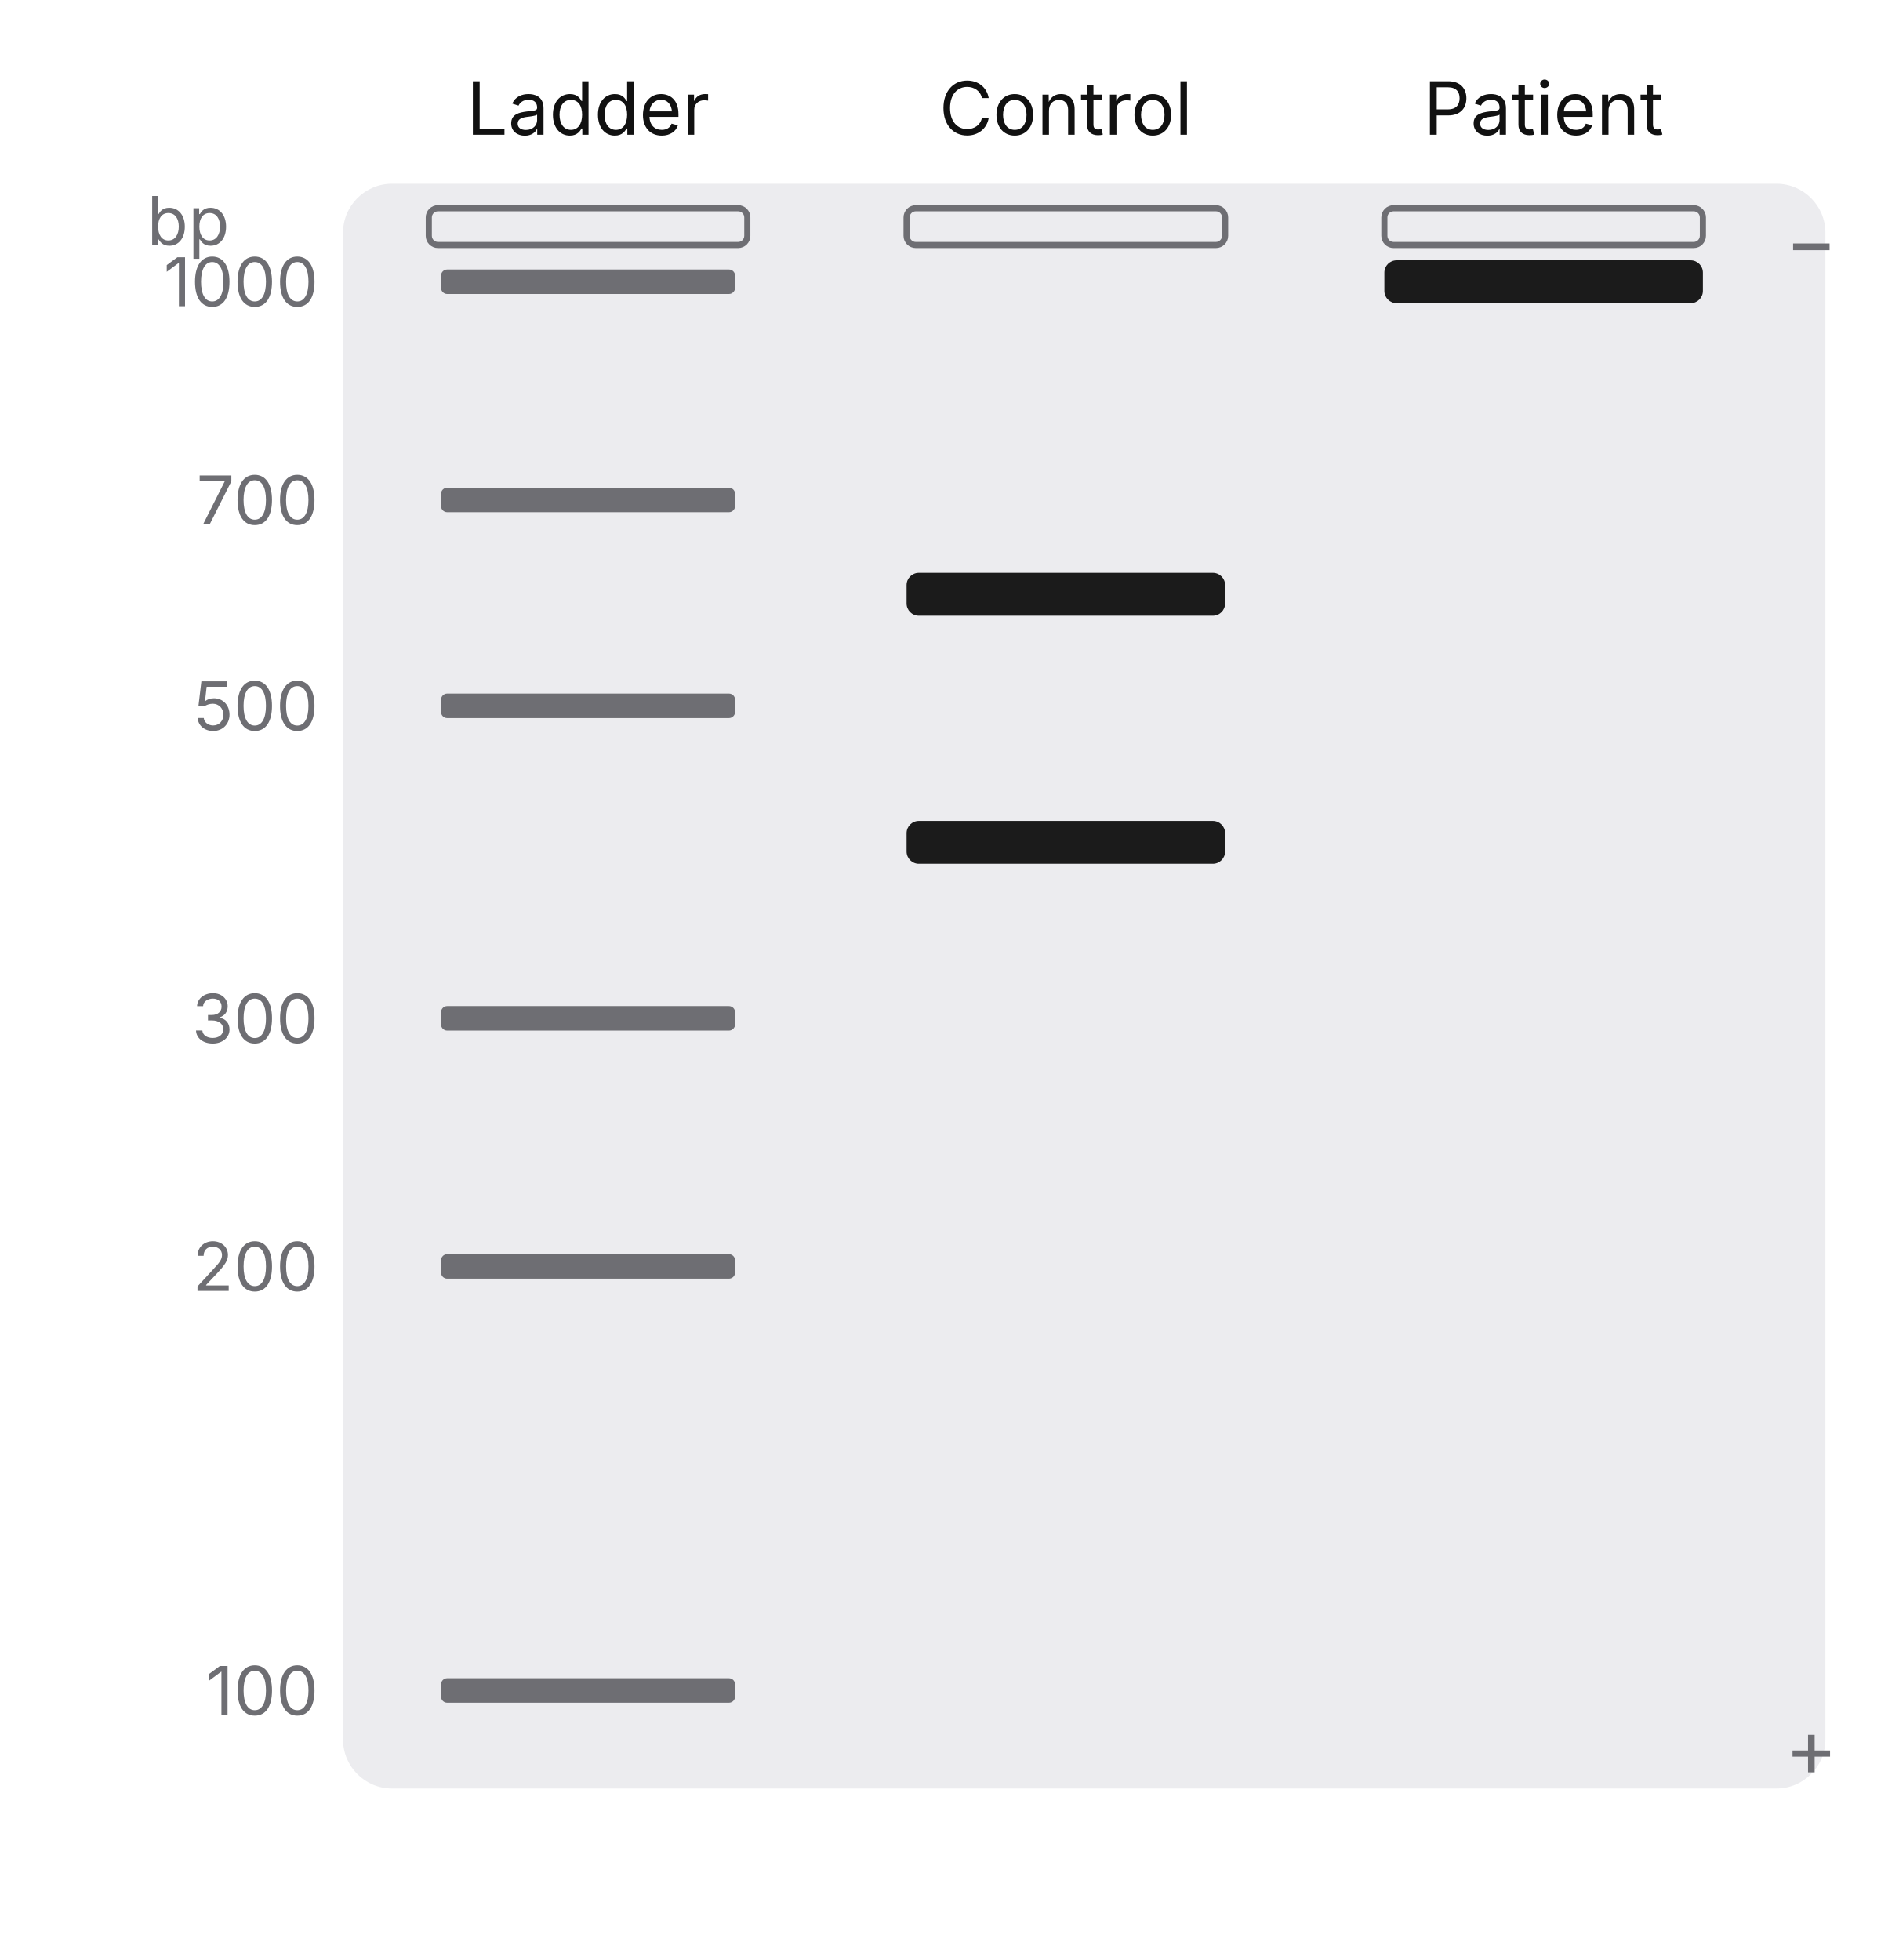
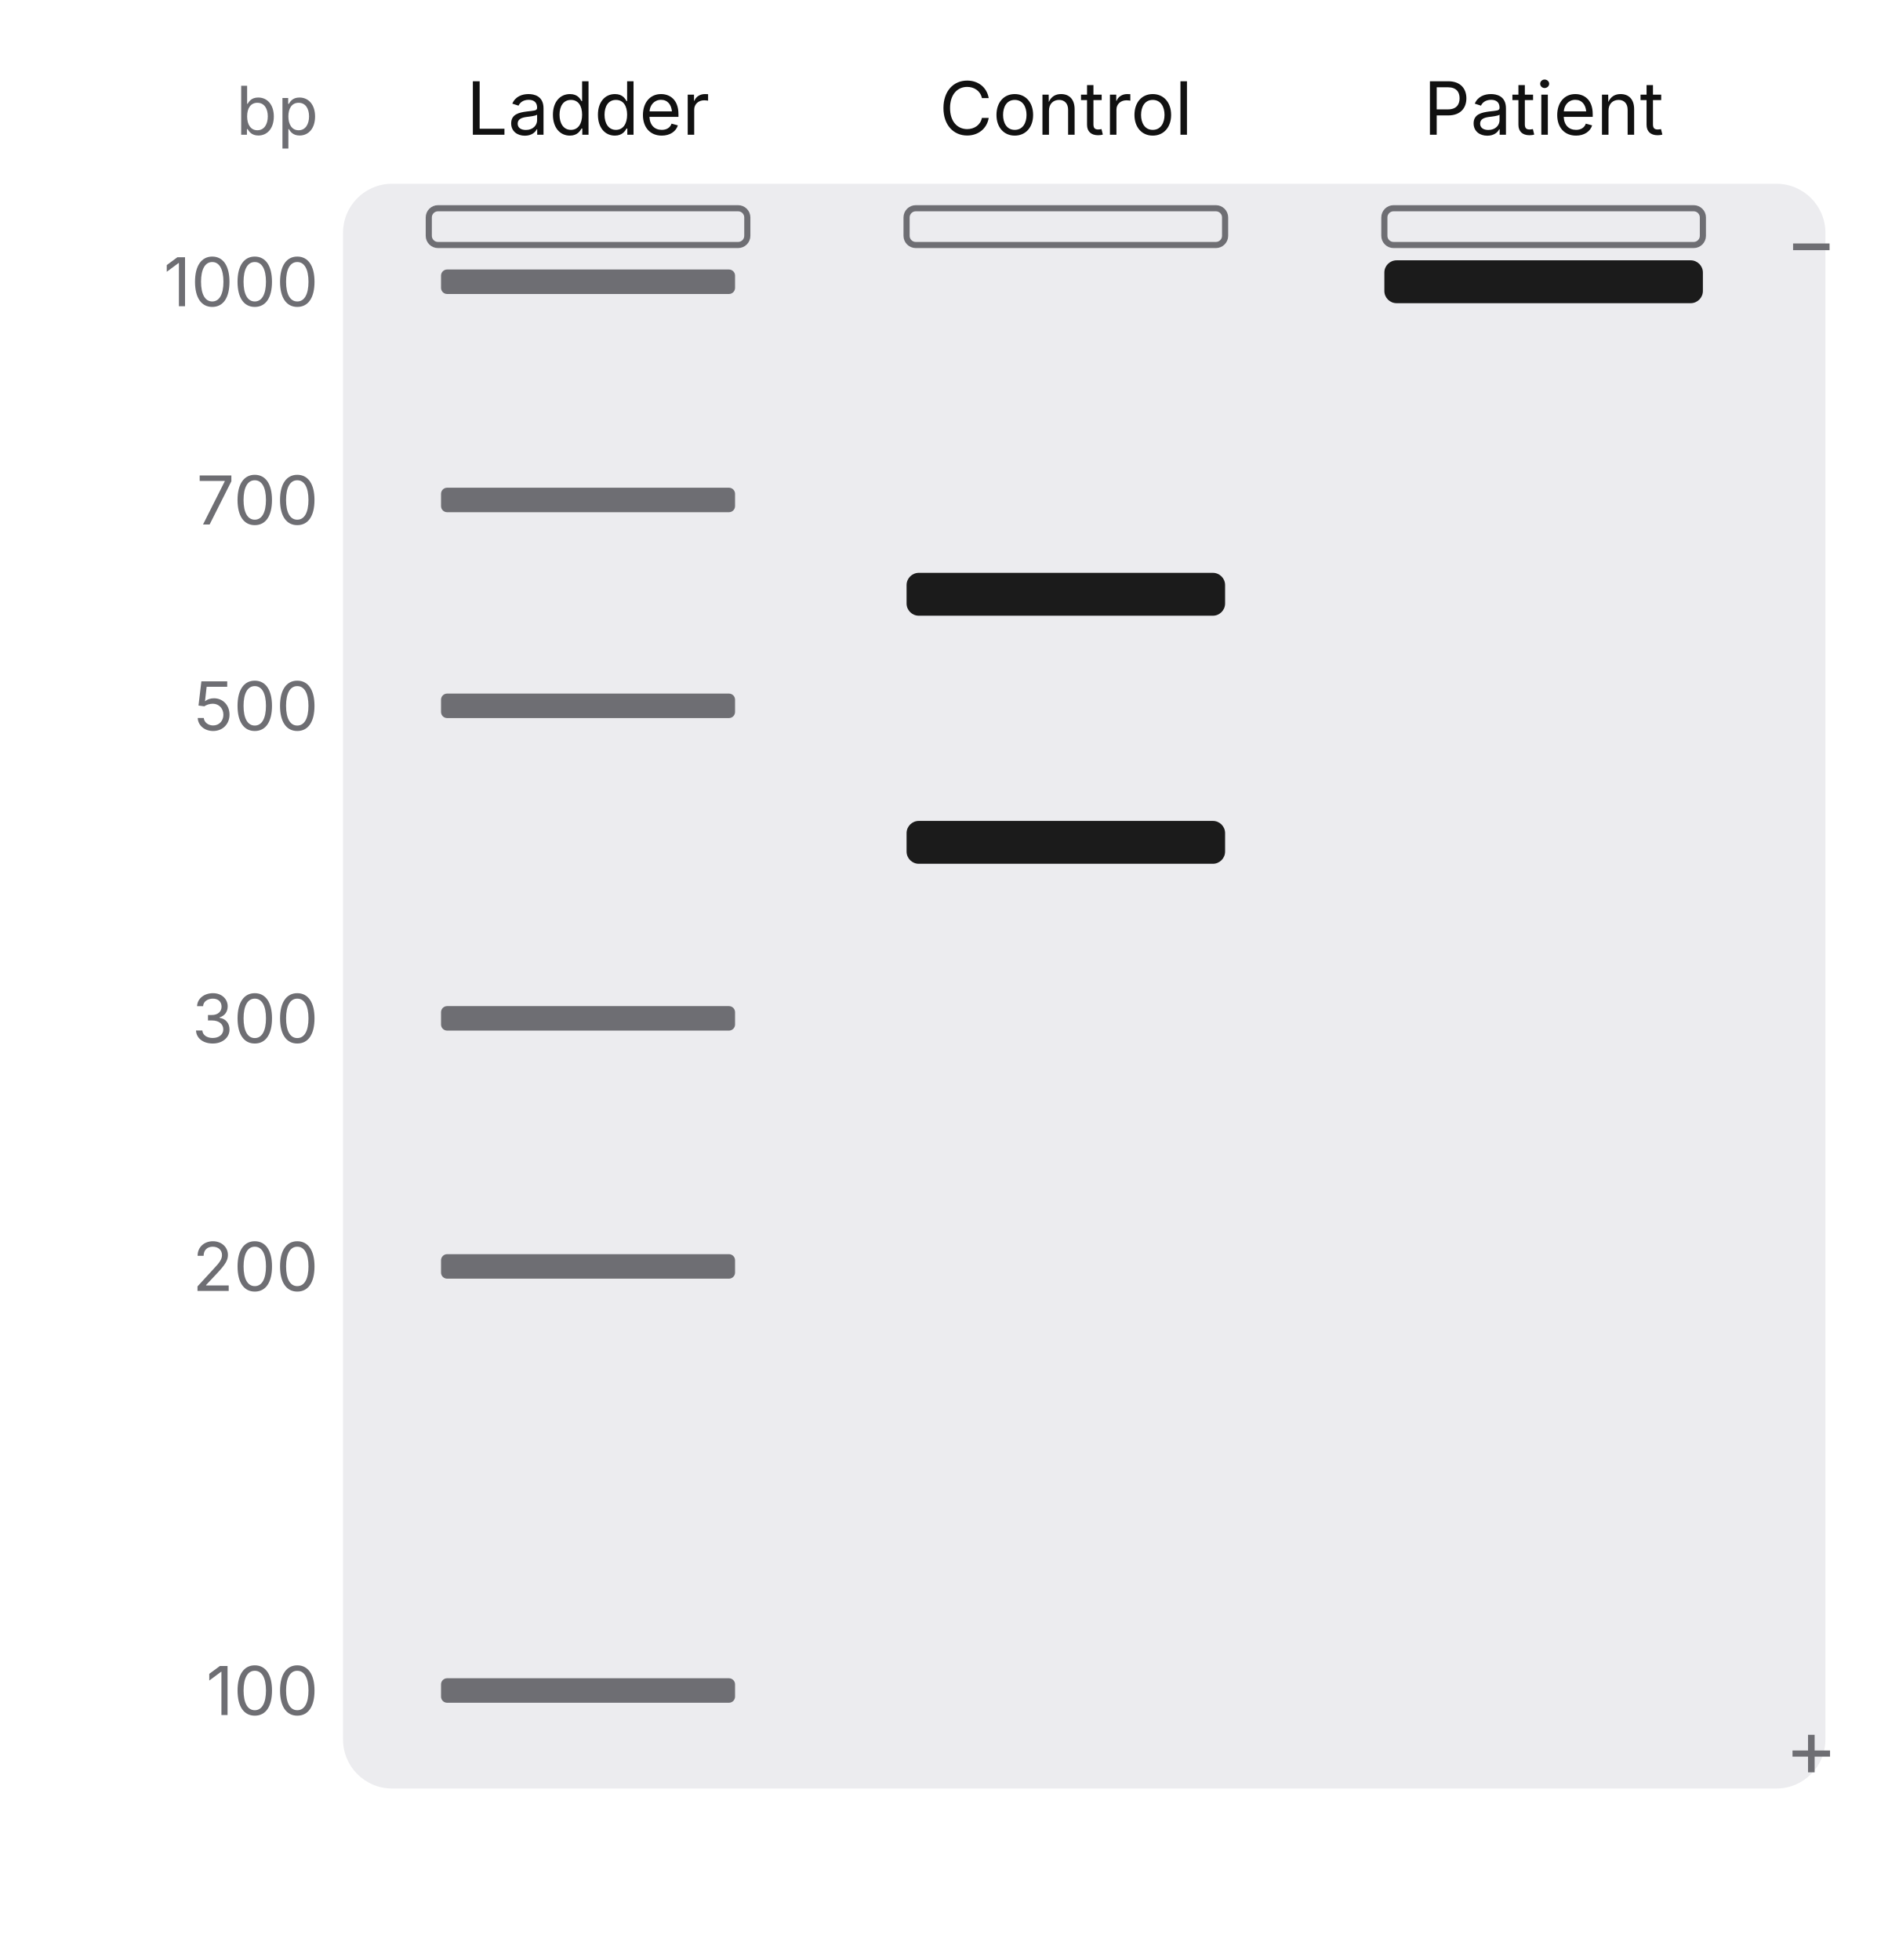
<svg xmlns="http://www.w3.org/2000/svg" viewBox="0 0 310 320" width="100%" style="max-width:310px;height:auto" role="img" aria-label="Agarose gel: the control digest gives bands at 600 and 400 bp; the patient gives a single band at 1000 bp.">
  <rect x="56" y="30" width="242" height="262" rx="8" fill="var(--surface-2, #ececef)" />
  <text x="96" y="22" text-anchor="middle" font-size="12" fill="var(--text, #111111)" font-family="Inter, system-ui, sans-serif">Ladder</text>
  <rect x="70" y="34" width="52" height="6" rx="1.5" fill="none" stroke="var(--muted, #6e6e73)" stroke-width="1" />
  <text x="174" y="22" text-anchor="middle" font-size="12" fill="var(--text, #111111)" font-family="Inter, system-ui, sans-serif">Control</text>
  <rect x="148" y="34" width="52" height="6" rx="1.5" fill="none" stroke="var(--muted, #6e6e73)" stroke-width="1" />
  <text x="252" y="22" text-anchor="middle" font-size="12" fill="var(--text, #111111)" font-family="Inter, system-ui, sans-serif">Patient</text>
  <rect x="226" y="34" width="52" height="6" rx="1.5" fill="none" stroke="var(--muted, #6e6e73)" stroke-width="1" />
  <rect x="72" y="44" width="48" height="4" rx="1" fill="var(--muted, #6e6e73)" />
  <text x="52" y="50" text-anchor="end" font-size="11" fill="var(--muted, #6e6e73)" font-family="Inter, system-ui, sans-serif">1000</text>
  <rect x="72" y="79.627" width="48" height="4" rx="1" fill="var(--muted, #6e6e73)" />
  <text x="52" y="85.627" text-anchor="end" font-size="11" fill="var(--muted, #6e6e73)" font-family="Inter, system-ui, sans-serif">700</text>
  <rect x="72" y="113.237" width="48" height="4" rx="1" fill="var(--muted, #6e6e73)" />
  <text x="52" y="119.237" text-anchor="end" font-size="11" fill="var(--muted, #6e6e73)" font-family="Inter, system-ui, sans-serif">500</text>
  <rect x="72" y="164.262" width="48" height="4" rx="1" fill="var(--muted, #6e6e73)" />
  <text x="52" y="170.262" text-anchor="end" font-size="11" fill="var(--muted, #6e6e73)" font-family="Inter, system-ui, sans-serif">300</text>
  <rect x="72" y="204.763" width="48" height="4" rx="1" fill="var(--muted, #6e6e73)" />
  <text x="52" y="210.763" text-anchor="end" font-size="11" fill="var(--muted, #6e6e73)" font-family="Inter, system-ui, sans-serif">200</text>
  <rect x="72" y="274" width="48" height="4" rx="1" fill="var(--muted, #6e6e73)" />
  <text x="52" y="280" text-anchor="end" font-size="11" fill="var(--muted, #6e6e73)" font-family="Inter, system-ui, sans-serif">100</text>
  <rect x="148" y="93.525" width="52" height="7" rx="2" fill="var(--text, #111111)" fill-opacity="0.95" />
  <rect x="148" y="134.026" width="52" height="7" rx="2" fill="var(--text, #111111)" fill-opacity="0.95" />
  <rect x="226" y="42.5" width="52" height="7" rx="2" fill="var(--text, #111111)" fill-opacity="0.95" />
-   <text x="24" y="40" font-size="11" fill="var(--muted, #6e6e73)" font-family="Inter, system-ui, sans-serif">bp</text>
+   <text x="52" y="22" text-anchor="end" font-size="11" fill="var(--muted, #6e6e73)" font-family="Inter, system-ui, sans-serif">bp</text>
  <text x="300" y="44" text-anchor="end" font-size="13" fill="var(--muted, #6e6e73)" font-family="Inter, system-ui, sans-serif">−</text>
  <text x="300" y="290" text-anchor="end" font-size="13" fill="var(--muted, #6e6e73)" font-family="Inter, system-ui, sans-serif">+</text>
</svg>
